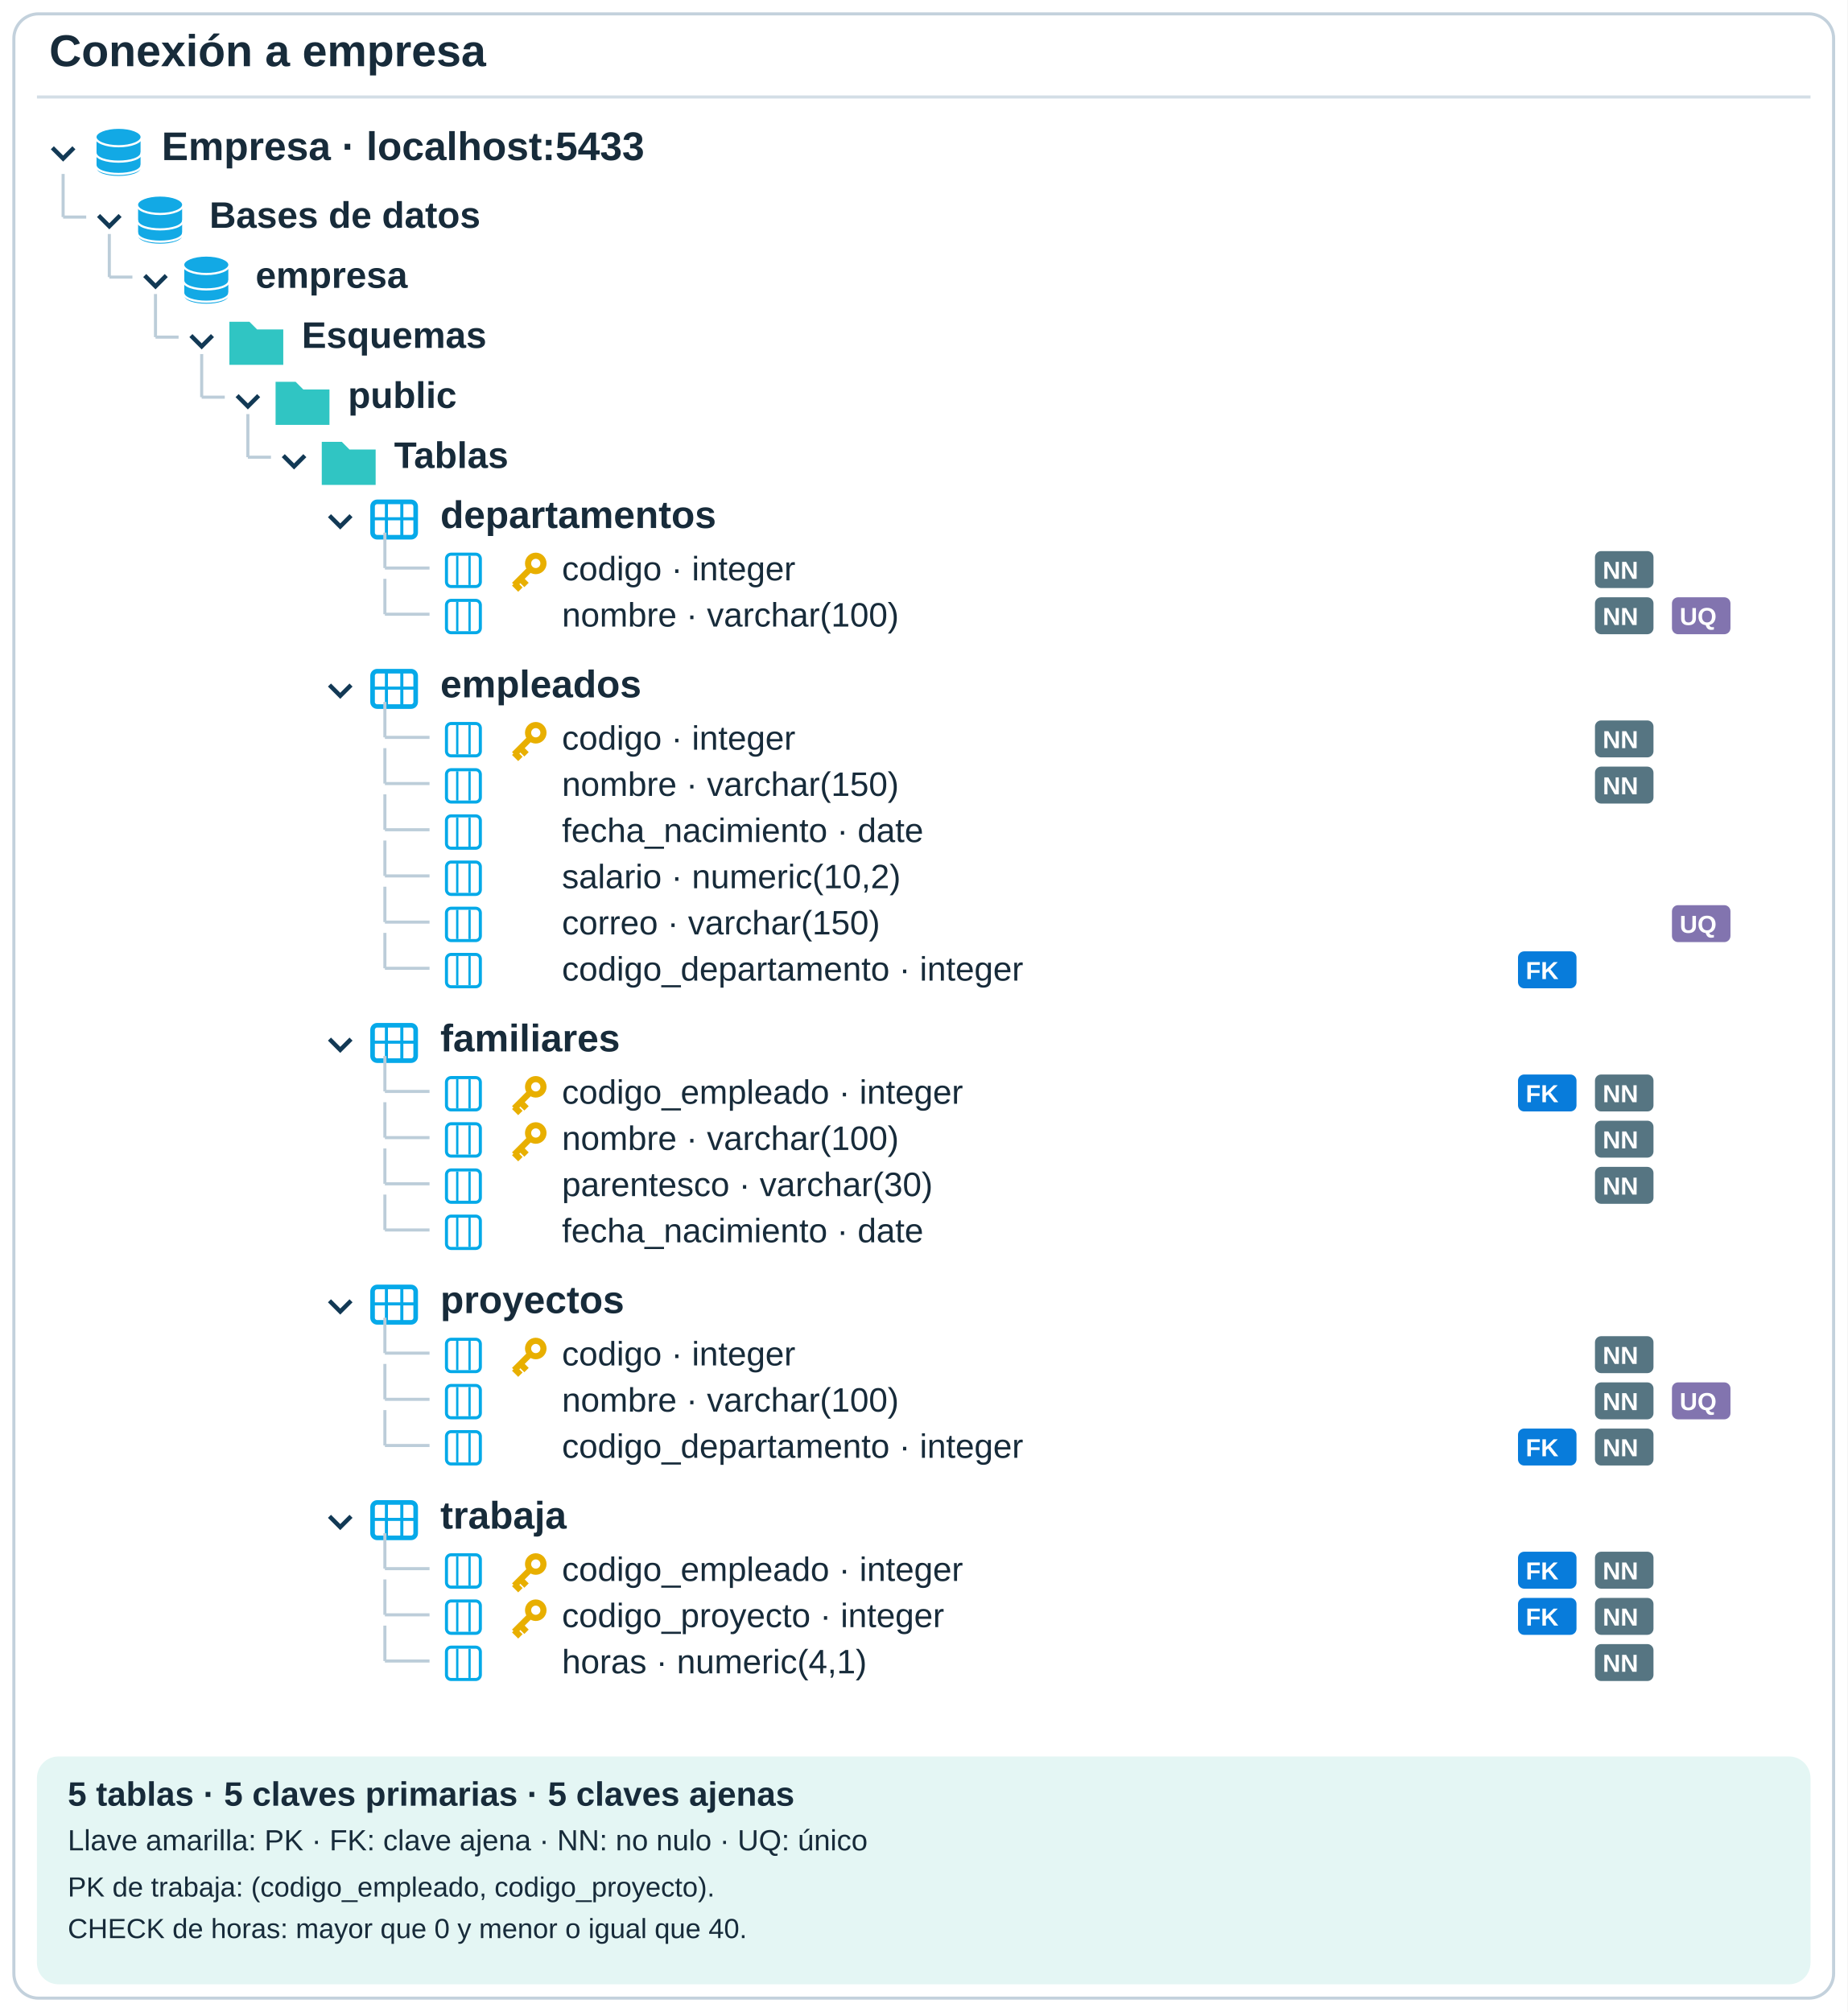
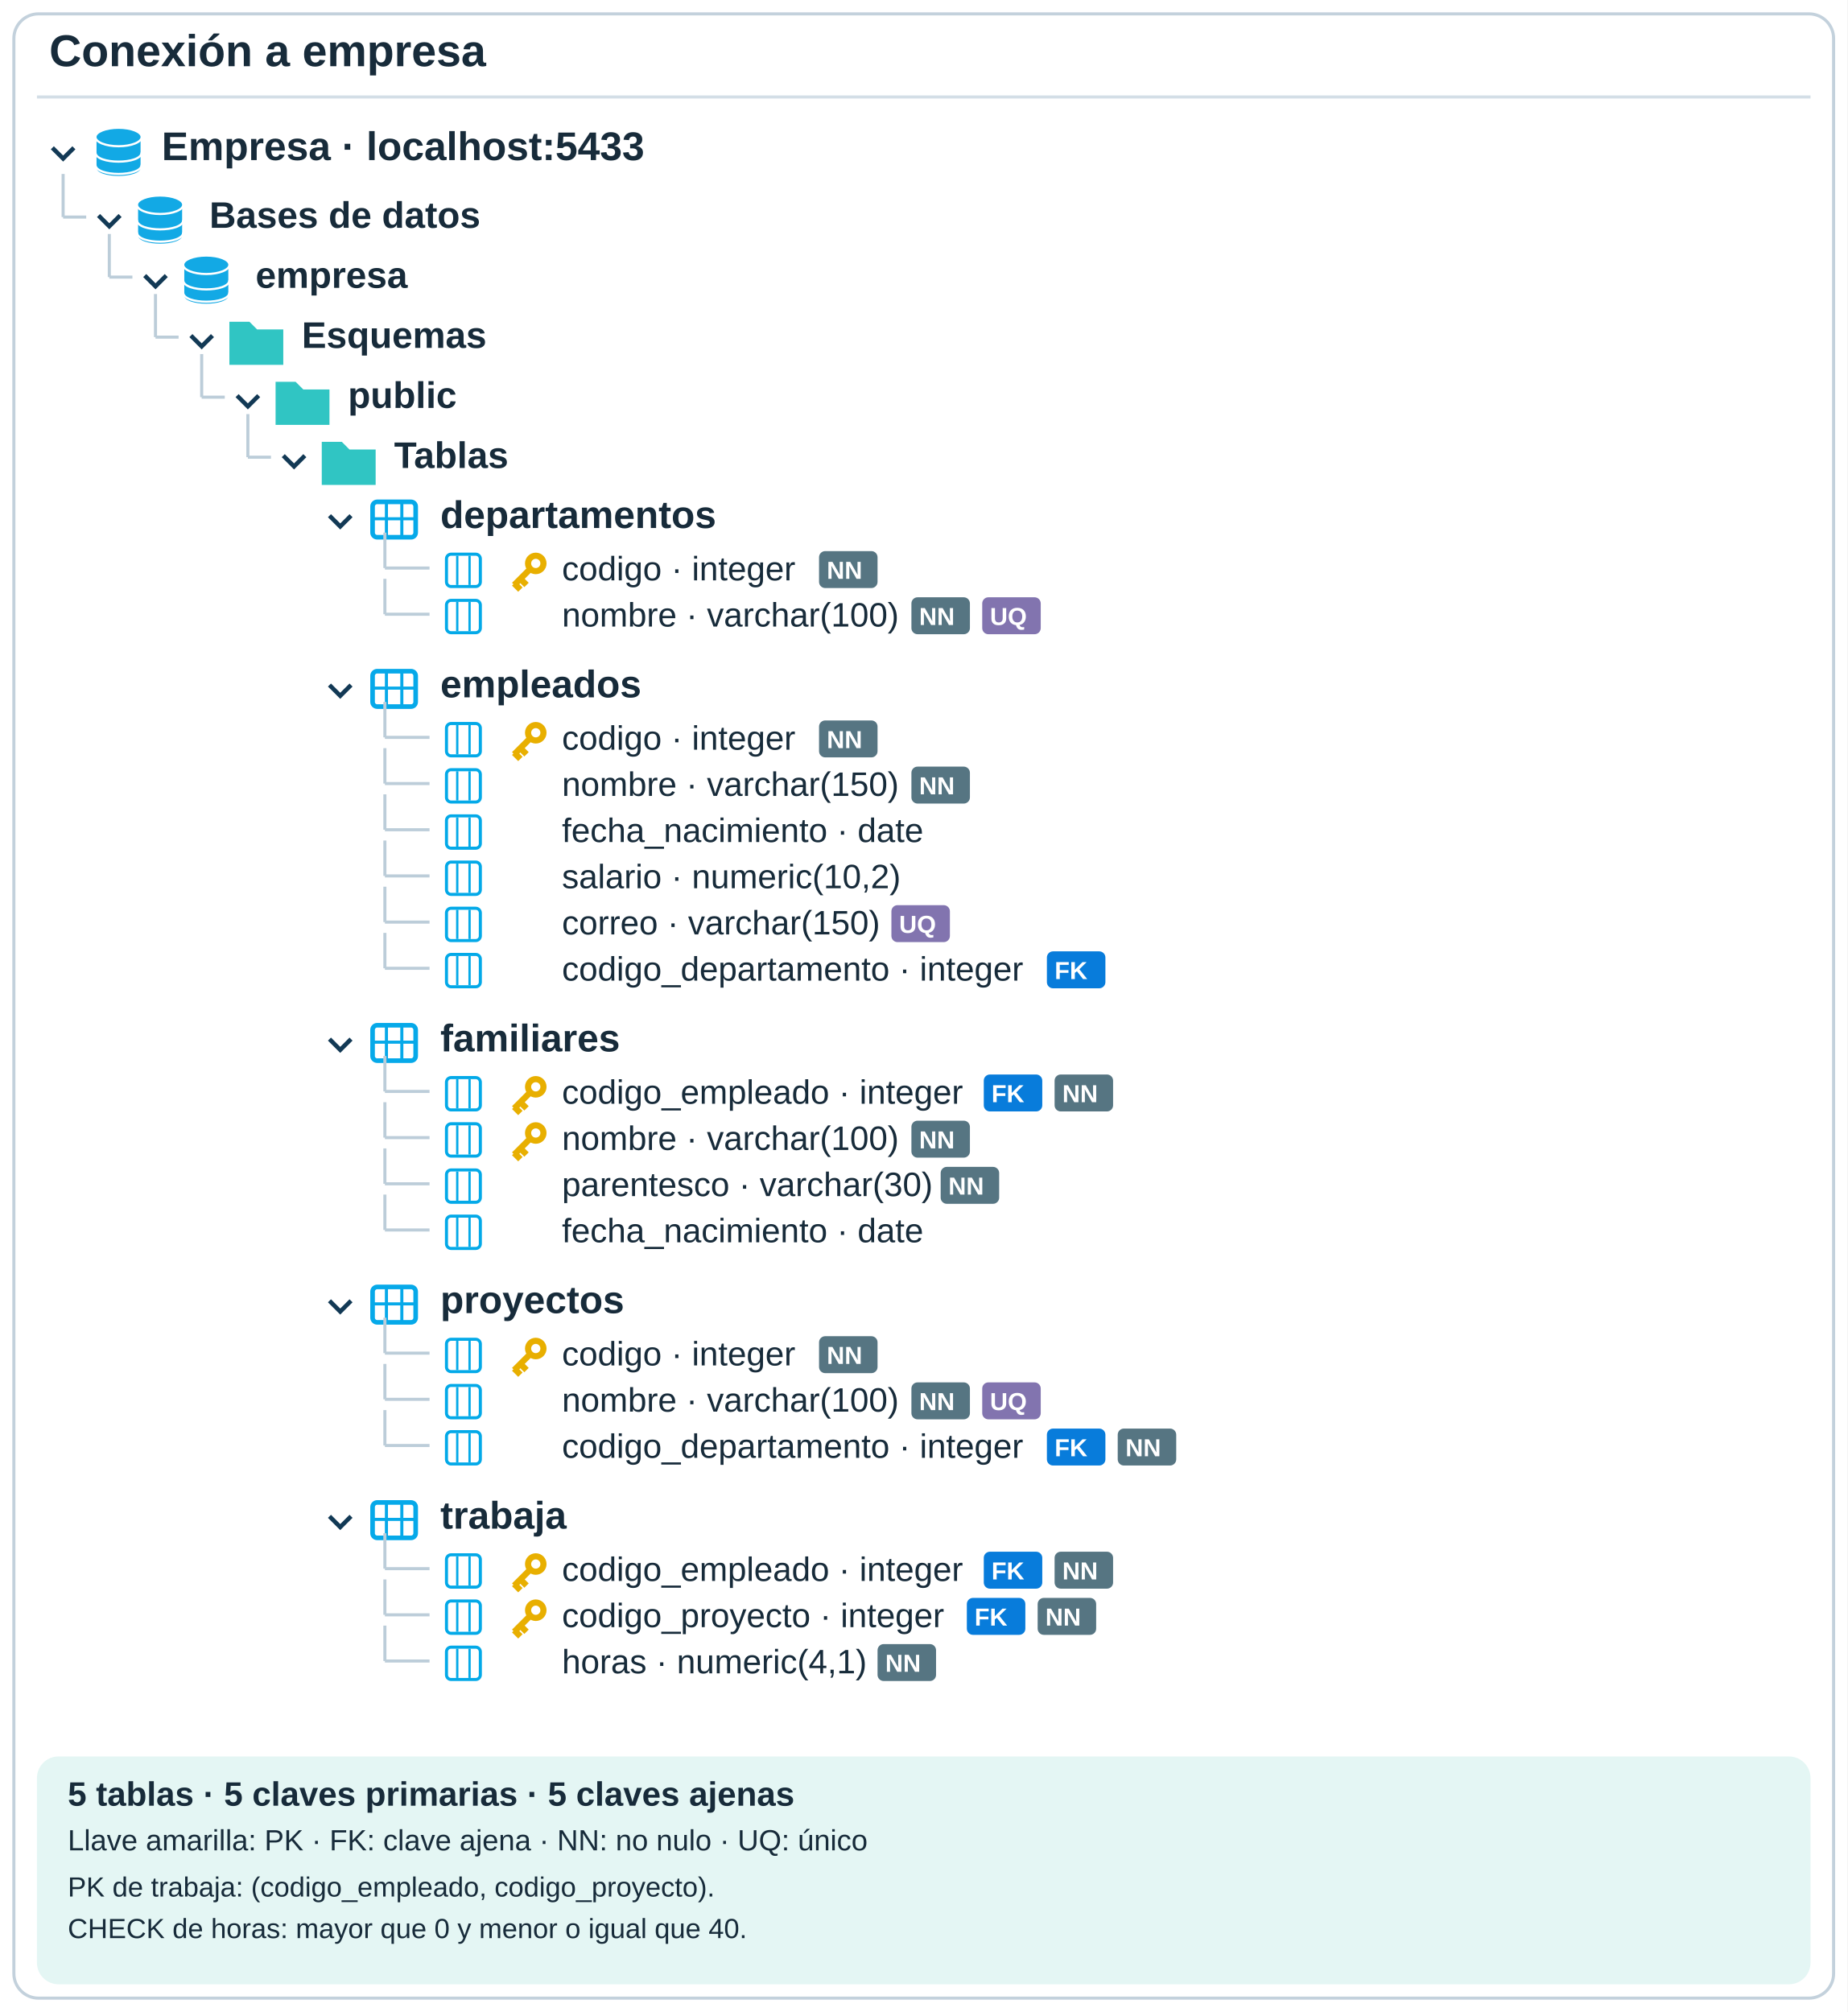
<svg xmlns="http://www.w3.org/2000/svg" width="1200" height="1307" viewBox="0 0 1200 1307">
  <rect width="100%" height="100%" fill="white" />
  <rect x="9" y="9" width="1182" height="1289" rx="16" fill="none" stroke="#c3d1dc" stroke-width="2" />
  <text x="32" y="43" font-family="Segoe UI, Arial, sans-serif" font-size="29" font-weight="700" fill="#172b3a">Conexión a empresa</text>
  <path d="M24 63H1176" stroke="#d3dee6" stroke-width="2" />
  <path d="M34 96l7 7 7-7" fill="none" stroke="#123955" stroke-width="2.8" />
  <g fill="#12a9e5" stroke="white" stroke-width="1.4">
    <path d="M62 89v20c0 8 30 8 30 0v-20Z" />
    <ellipse cx="77" cy="89" rx="15" ry="6" />
    <path d="M62 99c0 8 30 8 30 0M62 107c0 8 30 8 30 0" fill="none" />
  </g>
  <text x="105" y="104" font-family="Segoe UI, Arial, sans-serif" font-size="26" font-weight="700" fill="#172b3a">Empresa · localhost:5433</text>
  <path d="M41 113H41V141" fill="none" stroke="#bccdd9" stroke-width="2" />
  <path d="M41 141H56V141" fill="none" stroke="#bccdd9" stroke-width="2" />
  <path d="M64 140l7 7 7-7" fill="none" stroke="#123955" stroke-width="2.8" />
  <g fill="#12a9e5" stroke="white" stroke-width="1.4">
    <path d="M89 133v20c0 8 30 8 30 0v-20Z" />
    <ellipse cx="104" cy="133" rx="15" ry="6" />
    <path d="M89 143c0 8 30 8 30 0M89 151c0 8 30 8 30 0" fill="none" />
  </g>
  <text x="136" y="148" font-family="Segoe UI, Arial, sans-serif" font-size="24" font-weight="700" fill="#172b3a">Bases de datos</text>
  <path d="M71 152H71V180" fill="none" stroke="#bccdd9" stroke-width="2" />
  <path d="M71 180H86V180" fill="none" stroke="#bccdd9" stroke-width="2" />
  <path d="M94 179l7 7 7-7" fill="none" stroke="#123955" stroke-width="2.8" />
  <g fill="#12a9e5" stroke="white" stroke-width="1.4">
    <path d="M119 172v20c0 8 30 8 30 0v-20Z" />
    <ellipse cx="134" cy="172" rx="15" ry="6" />
    <path d="M119 182c0 8 30 8 30 0M119 190c0 8 30 8 30 0" fill="none" />
  </g>
  <text x="166" y="187" font-family="Segoe UI, Arial, sans-serif" font-size="24" font-weight="700" fill="#172b3a">empresa</text>
  <path d="M101 191H101V219" fill="none" stroke="#bccdd9" stroke-width="2" />
  <path d="M101 219H116V219" fill="none" stroke="#bccdd9" stroke-width="2" />
  <path d="M124 218l7 7 7-7" fill="none" stroke="#123955" stroke-width="2.8" />
  <path d="M149 209h13l5 5h17v23h-35Z" fill="#30c5c3" />
  <text x="196" y="226" font-family="Segoe UI, Arial, sans-serif" font-size="24" font-weight="700" fill="#172b3a">Esquemas</text>
  <path d="M131 230H131V258" fill="none" stroke="#bccdd9" stroke-width="2" />
  <path d="M131 258H146V258" fill="none" stroke="#bccdd9" stroke-width="2" />
  <path d="M154 257l7 7 7-7" fill="none" stroke="#123955" stroke-width="2.8" />
  <path d="M179 248h13l5 5h17v23h-35Z" fill="#30c5c3" />
  <text x="226" y="265" font-family="Segoe UI, Arial, sans-serif" font-size="24" font-weight="700" fill="#172b3a">public</text>
  <path d="M161 269H161V297" fill="none" stroke="#bccdd9" stroke-width="2" />
  <path d="M161 297H176V297" fill="none" stroke="#bccdd9" stroke-width="2" />
  <path d="M184 296l7 7 7-7" fill="none" stroke="#123955" stroke-width="2.8" />
  <path d="M209 287h13l5 5h17v23h-35Z" fill="#30c5c3" />
  <text x="256" y="304" font-family="Segoe UI, Arial, sans-serif" font-size="24" font-weight="700" fill="#172b3a">Tablas</text>
  <path d="M214 335l7 7 7-7" fill="none" stroke="#123955" stroke-width="2.8" />
  <rect x="242" y="326" width="28" height="23" rx="3" fill="none" stroke="#06a9e9" stroke-width="3" />
  <path d="M251 327v21m10-21v21M243 337h26" stroke="#06a9e9" stroke-width="2" />
  <text x="286" y="343" font-family="Segoe UI, Arial, sans-serif" font-size="25" font-weight="700" fill="#172b3a">departamentos</text>
  <path d="M250 346H250V369" fill="none" stroke="#bccdd9" stroke-width="2" />
  <path d="M250 369H279V369" fill="none" stroke="#bccdd9" stroke-width="2" />
  <rect x="290" y="360" width="22" height="21" rx="3" fill="none" stroke="#03a9e8" stroke-width="2" />
  <path d="M297 361v19m8-19v19" stroke="#03a9e8" stroke-width="1.5" />
  <g stroke="#e8af00" stroke-width="4" fill="none">
    <circle cx="348" cy="366" r="5" />
    <path d="M344 370l-10 10m4-4 4 4m-8-1 4 4" />
  </g>
  <text x="365" y="377" font-family="Segoe UI, Arial, sans-serif" font-size="22" font-weight="400" fill="#172b3a">codigo · integer</text>
-   <rect x="1036" y="358" width="38" height="24" rx="4" fill="#567582" />
-   <text x="1041" y="376" font-family="Segoe UI, Arial, sans-serif" font-size="16" font-weight="700" fill="#fff">NN</text>
+   <rect x="532" y="358" width="38" height="24" rx="4" fill="#567582" />
+   <text x="537" y="376" font-family="Segoe UI, Arial, sans-serif" font-size="16" font-weight="700" fill="#fff">NN</text>
  <path d="M250 376H250V399" fill="none" stroke="#bccdd9" stroke-width="2" />
  <path d="M250 399H279V399" fill="none" stroke="#bccdd9" stroke-width="2" />
  <rect x="290" y="390" width="22" height="21" rx="3" fill="none" stroke="#03a9e8" stroke-width="2" />
  <path d="M297 391v19m8-19v19" stroke="#03a9e8" stroke-width="1.5" />
  <text x="365" y="407" font-family="Segoe UI, Arial, sans-serif" font-size="22" font-weight="400" fill="#172b3a">nombre · varchar(100)</text>
-   <rect x="1036" y="388" width="38" height="24" rx="4" fill="#567582" />
-   <text x="1041" y="406" font-family="Segoe UI, Arial, sans-serif" font-size="16" font-weight="700" fill="#fff">NN</text>
-   <rect x="1086" y="388" width="38" height="24" rx="4" fill="#8274af" />
-   <text x="1091" y="406" font-family="Segoe UI, Arial, sans-serif" font-size="16" font-weight="700" fill="#fff">UQ</text>
+   <rect x="592" y="388" width="38" height="24" rx="4" fill="#567582" />
+   <text x="597" y="406" font-family="Segoe UI, Arial, sans-serif" font-size="16" font-weight="700" fill="#fff">NN</text>
+   <rect x="638" y="388" width="38" height="24" rx="4" fill="#8274af" />
+   <text x="643" y="406" font-family="Segoe UI, Arial, sans-serif" font-size="16" font-weight="700" fill="#fff">UQ</text>
  <path d="M214 445l7 7 7-7" fill="none" stroke="#123955" stroke-width="2.8" />
  <rect x="242" y="436" width="28" height="23" rx="3" fill="none" stroke="#06a9e9" stroke-width="3" />
  <path d="M251 437v21m10-21v21M243 447h26" stroke="#06a9e9" stroke-width="2" />
  <text x="286" y="453" font-family="Segoe UI, Arial, sans-serif" font-size="25" font-weight="700" fill="#172b3a">empleados</text>
  <path d="M250 456H250V479" fill="none" stroke="#bccdd9" stroke-width="2" />
  <path d="M250 479H279V479" fill="none" stroke="#bccdd9" stroke-width="2" />
  <rect x="290" y="470" width="22" height="21" rx="3" fill="none" stroke="#03a9e8" stroke-width="2" />
  <path d="M297 471v19m8-19v19" stroke="#03a9e8" stroke-width="1.5" />
  <g stroke="#e8af00" stroke-width="4" fill="none">
    <circle cx="348" cy="476" r="5" />
    <path d="M344 480l-10 10m4-4 4 4m-8-1 4 4" />
  </g>
  <text x="365" y="487" font-family="Segoe UI, Arial, sans-serif" font-size="22" font-weight="400" fill="#172b3a">codigo · integer</text>
-   <rect x="1036" y="468" width="38" height="24" rx="4" fill="#567582" />
-   <text x="1041" y="486" font-family="Segoe UI, Arial, sans-serif" font-size="16" font-weight="700" fill="#fff">NN</text>
+   <rect x="532" y="468" width="38" height="24" rx="4" fill="#567582" />
+   <text x="537" y="486" font-family="Segoe UI, Arial, sans-serif" font-size="16" font-weight="700" fill="#fff">NN</text>
  <path d="M250 486H250V509" fill="none" stroke="#bccdd9" stroke-width="2" />
  <path d="M250 509H279V509" fill="none" stroke="#bccdd9" stroke-width="2" />
  <rect x="290" y="500" width="22" height="21" rx="3" fill="none" stroke="#03a9e8" stroke-width="2" />
  <path d="M297 501v19m8-19v19" stroke="#03a9e8" stroke-width="1.5" />
  <text x="365" y="517" font-family="Segoe UI, Arial, sans-serif" font-size="22" font-weight="400" fill="#172b3a">nombre · varchar(150)</text>
-   <rect x="1036" y="498" width="38" height="24" rx="4" fill="#567582" />
-   <text x="1041" y="516" font-family="Segoe UI, Arial, sans-serif" font-size="16" font-weight="700" fill="#fff">NN</text>
+   <rect x="592" y="498" width="38" height="24" rx="4" fill="#567582" />
+   <text x="597" y="516" font-family="Segoe UI, Arial, sans-serif" font-size="16" font-weight="700" fill="#fff">NN</text>
  <path d="M250 516H250V539" fill="none" stroke="#bccdd9" stroke-width="2" />
  <path d="M250 539H279V539" fill="none" stroke="#bccdd9" stroke-width="2" />
  <rect x="290" y="530" width="22" height="21" rx="3" fill="none" stroke="#03a9e8" stroke-width="2" />
  <path d="M297 531v19m8-19v19" stroke="#03a9e8" stroke-width="1.5" />
  <text x="365" y="547" font-family="Segoe UI, Arial, sans-serif" font-size="22" font-weight="400" fill="#172b3a">fecha_nacimiento · date</text>
  <path d="M250 546H250V569" fill="none" stroke="#bccdd9" stroke-width="2" />
  <path d="M250 569H279V569" fill="none" stroke="#bccdd9" stroke-width="2" />
  <rect x="290" y="560" width="22" height="21" rx="3" fill="none" stroke="#03a9e8" stroke-width="2" />
  <path d="M297 561v19m8-19v19" stroke="#03a9e8" stroke-width="1.5" />
  <text x="365" y="577" font-family="Segoe UI, Arial, sans-serif" font-size="22" font-weight="400" fill="#172b3a">salario · numeric(10,2)</text>
  <path d="M250 576H250V599" fill="none" stroke="#bccdd9" stroke-width="2" />
  <path d="M250 599H279V599" fill="none" stroke="#bccdd9" stroke-width="2" />
  <rect x="290" y="590" width="22" height="21" rx="3" fill="none" stroke="#03a9e8" stroke-width="2" />
  <path d="M297 591v19m8-19v19" stroke="#03a9e8" stroke-width="1.5" />
  <text x="365" y="607" font-family="Segoe UI, Arial, sans-serif" font-size="22" font-weight="400" fill="#172b3a">correo · varchar(150)</text>
-   <rect x="1086" y="588" width="38" height="24" rx="4" fill="#8274af" />
-   <text x="1091" y="606" font-family="Segoe UI, Arial, sans-serif" font-size="16" font-weight="700" fill="#fff">UQ</text>
+   <rect x="579" y="588" width="38" height="24" rx="4" fill="#8274af" />
+   <text x="584" y="606" font-family="Segoe UI, Arial, sans-serif" font-size="16" font-weight="700" fill="#fff">UQ</text>
  <path d="M250 606H250V629" fill="none" stroke="#bccdd9" stroke-width="2" />
  <path d="M250 629H279V629" fill="none" stroke="#bccdd9" stroke-width="2" />
  <rect x="290" y="620" width="22" height="21" rx="3" fill="none" stroke="#03a9e8" stroke-width="2" />
  <path d="M297 621v19m8-19v19" stroke="#03a9e8" stroke-width="1.5" />
  <text x="365" y="637" font-family="Segoe UI, Arial, sans-serif" font-size="22" font-weight="400" fill="#172b3a">codigo_departamento · integer</text>
-   <rect x="986" y="618" width="38" height="24" rx="4" fill="#087cdb" />
-   <text x="991" y="636" font-family="Segoe UI, Arial, sans-serif" font-size="16" font-weight="700" fill="#fff">FK</text>
+   <rect x="680" y="618" width="38" height="24" rx="4" fill="#087cdb" />
+   <text x="685" y="636" font-family="Segoe UI, Arial, sans-serif" font-size="16" font-weight="700" fill="#fff">FK</text>
  <path d="M214 675l7 7 7-7" fill="none" stroke="#123955" stroke-width="2.8" />
  <rect x="242" y="666" width="28" height="23" rx="3" fill="none" stroke="#06a9e9" stroke-width="3" />
  <path d="M251 667v21m10-21v21M243 677h26" stroke="#06a9e9" stroke-width="2" />
  <text x="286" y="683" font-family="Segoe UI, Arial, sans-serif" font-size="25" font-weight="700" fill="#172b3a">familiares</text>
  <path d="M250 686H250V709" fill="none" stroke="#bccdd9" stroke-width="2" />
  <path d="M250 709H279V709" fill="none" stroke="#bccdd9" stroke-width="2" />
  <rect x="290" y="700" width="22" height="21" rx="3" fill="none" stroke="#03a9e8" stroke-width="2" />
  <path d="M297 701v19m8-19v19" stroke="#03a9e8" stroke-width="1.5" />
  <g stroke="#e8af00" stroke-width="4" fill="none">
    <circle cx="348" cy="706" r="5" />
    <path d="M344 710l-10 10m4-4 4 4m-8-1 4 4" />
  </g>
  <text x="365" y="717" font-family="Segoe UI, Arial, sans-serif" font-size="22" font-weight="400" fill="#172b3a">codigo_empleado · integer</text>
-   <rect x="986" y="698" width="38" height="24" rx="4" fill="#087cdb" />
-   <text x="991" y="716" font-family="Segoe UI, Arial, sans-serif" font-size="16" font-weight="700" fill="#fff">FK</text>
-   <rect x="1036" y="698" width="38" height="24" rx="4" fill="#567582" />
-   <text x="1041" y="716" font-family="Segoe UI, Arial, sans-serif" font-size="16" font-weight="700" fill="#fff">NN</text>
+   <rect x="639" y="698" width="38" height="24" rx="4" fill="#087cdb" />
+   <text x="644" y="716" font-family="Segoe UI, Arial, sans-serif" font-size="16" font-weight="700" fill="#fff">FK</text>
+   <rect x="685" y="698" width="38" height="24" rx="4" fill="#567582" />
+   <text x="690" y="716" font-family="Segoe UI, Arial, sans-serif" font-size="16" font-weight="700" fill="#fff">NN</text>
  <path d="M250 716H250V739" fill="none" stroke="#bccdd9" stroke-width="2" />
  <path d="M250 739H279V739" fill="none" stroke="#bccdd9" stroke-width="2" />
  <rect x="290" y="730" width="22" height="21" rx="3" fill="none" stroke="#03a9e8" stroke-width="2" />
  <path d="M297 731v19m8-19v19" stroke="#03a9e8" stroke-width="1.5" />
  <g stroke="#e8af00" stroke-width="4" fill="none">
    <circle cx="348" cy="736" r="5" />
    <path d="M344 740l-10 10m4-4 4 4m-8-1 4 4" />
  </g>
  <text x="365" y="747" font-family="Segoe UI, Arial, sans-serif" font-size="22" font-weight="400" fill="#172b3a">nombre · varchar(100)</text>
-   <rect x="1036" y="728" width="38" height="24" rx="4" fill="#567582" />
-   <text x="1041" y="746" font-family="Segoe UI, Arial, sans-serif" font-size="16" font-weight="700" fill="#fff">NN</text>
+   <rect x="592" y="728" width="38" height="24" rx="4" fill="#567582" />
+   <text x="597" y="746" font-family="Segoe UI, Arial, sans-serif" font-size="16" font-weight="700" fill="#fff">NN</text>
  <path d="M250 746H250V769" fill="none" stroke="#bccdd9" stroke-width="2" />
  <path d="M250 769H279V769" fill="none" stroke="#bccdd9" stroke-width="2" />
  <rect x="290" y="760" width="22" height="21" rx="3" fill="none" stroke="#03a9e8" stroke-width="2" />
  <path d="M297 761v19m8-19v19" stroke="#03a9e8" stroke-width="1.5" />
  <text x="365" y="777" font-family="Segoe UI, Arial, sans-serif" font-size="22" font-weight="400" fill="#172b3a">parentesco · varchar(30)</text>
-   <rect x="1036" y="758" width="38" height="24" rx="4" fill="#567582" />
-   <text x="1041" y="776" font-family="Segoe UI, Arial, sans-serif" font-size="16" font-weight="700" fill="#fff">NN</text>
+   <rect x="611" y="758" width="38" height="24" rx="4" fill="#567582" />
+   <text x="616" y="776" font-family="Segoe UI, Arial, sans-serif" font-size="16" font-weight="700" fill="#fff">NN</text>
  <path d="M250 776H250V799" fill="none" stroke="#bccdd9" stroke-width="2" />
  <path d="M250 799H279V799" fill="none" stroke="#bccdd9" stroke-width="2" />
  <rect x="290" y="790" width="22" height="21" rx="3" fill="none" stroke="#03a9e8" stroke-width="2" />
  <path d="M297 791v19m8-19v19" stroke="#03a9e8" stroke-width="1.5" />
  <text x="365" y="807" font-family="Segoe UI, Arial, sans-serif" font-size="22" font-weight="400" fill="#172b3a">fecha_nacimiento · date</text>
  <path d="M214 845l7 7 7-7" fill="none" stroke="#123955" stroke-width="2.8" />
  <rect x="242" y="836" width="28" height="23" rx="3" fill="none" stroke="#06a9e9" stroke-width="3" />
  <path d="M251 837v21m10-21v21M243 847h26" stroke="#06a9e9" stroke-width="2" />
  <text x="286" y="853" font-family="Segoe UI, Arial, sans-serif" font-size="25" font-weight="700" fill="#172b3a">proyectos</text>
  <path d="M250 856H250V879" fill="none" stroke="#bccdd9" stroke-width="2" />
  <path d="M250 879H279V879" fill="none" stroke="#bccdd9" stroke-width="2" />
  <rect x="290" y="870" width="22" height="21" rx="3" fill="none" stroke="#03a9e8" stroke-width="2" />
  <path d="M297 871v19m8-19v19" stroke="#03a9e8" stroke-width="1.5" />
  <g stroke="#e8af00" stroke-width="4" fill="none">
    <circle cx="348" cy="876" r="5" />
    <path d="M344 880l-10 10m4-4 4 4m-8-1 4 4" />
  </g>
  <text x="365" y="887" font-family="Segoe UI, Arial, sans-serif" font-size="22" font-weight="400" fill="#172b3a">codigo · integer</text>
-   <rect x="1036" y="868" width="38" height="24" rx="4" fill="#567582" />
-   <text x="1041" y="886" font-family="Segoe UI, Arial, sans-serif" font-size="16" font-weight="700" fill="#fff">NN</text>
+   <rect x="532" y="868" width="38" height="24" rx="4" fill="#567582" />
+   <text x="537" y="886" font-family="Segoe UI, Arial, sans-serif" font-size="16" font-weight="700" fill="#fff">NN</text>
  <path d="M250 886H250V909" fill="none" stroke="#bccdd9" stroke-width="2" />
  <path d="M250 909H279V909" fill="none" stroke="#bccdd9" stroke-width="2" />
  <rect x="290" y="900" width="22" height="21" rx="3" fill="none" stroke="#03a9e8" stroke-width="2" />
  <path d="M297 901v19m8-19v19" stroke="#03a9e8" stroke-width="1.5" />
  <text x="365" y="917" font-family="Segoe UI, Arial, sans-serif" font-size="22" font-weight="400" fill="#172b3a">nombre · varchar(100)</text>
-   <rect x="1036" y="898" width="38" height="24" rx="4" fill="#567582" />
-   <text x="1041" y="916" font-family="Segoe UI, Arial, sans-serif" font-size="16" font-weight="700" fill="#fff">NN</text>
-   <rect x="1086" y="898" width="38" height="24" rx="4" fill="#8274af" />
-   <text x="1091" y="916" font-family="Segoe UI, Arial, sans-serif" font-size="16" font-weight="700" fill="#fff">UQ</text>
+   <rect x="592" y="898" width="38" height="24" rx="4" fill="#567582" />
+   <text x="597" y="916" font-family="Segoe UI, Arial, sans-serif" font-size="16" font-weight="700" fill="#fff">NN</text>
+   <rect x="638" y="898" width="38" height="24" rx="4" fill="#8274af" />
+   <text x="643" y="916" font-family="Segoe UI, Arial, sans-serif" font-size="16" font-weight="700" fill="#fff">UQ</text>
  <path d="M250 916H250V939" fill="none" stroke="#bccdd9" stroke-width="2" />
  <path d="M250 939H279V939" fill="none" stroke="#bccdd9" stroke-width="2" />
  <rect x="290" y="930" width="22" height="21" rx="3" fill="none" stroke="#03a9e8" stroke-width="2" />
  <path d="M297 931v19m8-19v19" stroke="#03a9e8" stroke-width="1.5" />
  <text x="365" y="947" font-family="Segoe UI, Arial, sans-serif" font-size="22" font-weight="400" fill="#172b3a">codigo_departamento · integer</text>
-   <rect x="986" y="928" width="38" height="24" rx="4" fill="#087cdb" />
-   <text x="991" y="946" font-family="Segoe UI, Arial, sans-serif" font-size="16" font-weight="700" fill="#fff">FK</text>
-   <rect x="1036" y="928" width="38" height="24" rx="4" fill="#567582" />
-   <text x="1041" y="946" font-family="Segoe UI, Arial, sans-serif" font-size="16" font-weight="700" fill="#fff">NN</text>
+   <rect x="680" y="928" width="38" height="24" rx="4" fill="#087cdb" />
+   <text x="685" y="946" font-family="Segoe UI, Arial, sans-serif" font-size="16" font-weight="700" fill="#fff">FK</text>
+   <rect x="726" y="928" width="38" height="24" rx="4" fill="#567582" />
+   <text x="731" y="946" font-family="Segoe UI, Arial, sans-serif" font-size="16" font-weight="700" fill="#fff">NN</text>
  <path d="M214 985l7 7 7-7" fill="none" stroke="#123955" stroke-width="2.8" />
  <rect x="242" y="976" width="28" height="23" rx="3" fill="none" stroke="#06a9e9" stroke-width="3" />
  <path d="M251 977v21m10-21v21M243 987h26" stroke="#06a9e9" stroke-width="2" />
  <text x="286" y="993" font-family="Segoe UI, Arial, sans-serif" font-size="25" font-weight="700" fill="#172b3a">trabaja</text>
  <path d="M250 996H250V1019" fill="none" stroke="#bccdd9" stroke-width="2" />
  <path d="M250 1019H279V1019" fill="none" stroke="#bccdd9" stroke-width="2" />
  <rect x="290" y="1010" width="22" height="21" rx="3" fill="none" stroke="#03a9e8" stroke-width="2" />
  <path d="M297 1011v19m8-19v19" stroke="#03a9e8" stroke-width="1.5" />
  <g stroke="#e8af00" stroke-width="4" fill="none">
    <circle cx="348" cy="1016" r="5" />
    <path d="M344 1020l-10 10m4-4 4 4m-8-1 4 4" />
  </g>
  <text x="365" y="1027" font-family="Segoe UI, Arial, sans-serif" font-size="22" font-weight="400" fill="#172b3a">codigo_empleado · integer</text>
-   <rect x="986" y="1008" width="38" height="24" rx="4" fill="#087cdb" />
-   <text x="991" y="1026" font-family="Segoe UI, Arial, sans-serif" font-size="16" font-weight="700" fill="#fff">FK</text>
-   <rect x="1036" y="1008" width="38" height="24" rx="4" fill="#567582" />
-   <text x="1041" y="1026" font-family="Segoe UI, Arial, sans-serif" font-size="16" font-weight="700" fill="#fff">NN</text>
+   <rect x="639" y="1008" width="38" height="24" rx="4" fill="#087cdb" />
+   <text x="644" y="1026" font-family="Segoe UI, Arial, sans-serif" font-size="16" font-weight="700" fill="#fff">FK</text>
+   <rect x="685" y="1008" width="38" height="24" rx="4" fill="#567582" />
+   <text x="690" y="1026" font-family="Segoe UI, Arial, sans-serif" font-size="16" font-weight="700" fill="#fff">NN</text>
  <path d="M250 1026H250V1049" fill="none" stroke="#bccdd9" stroke-width="2" />
  <path d="M250 1049H279V1049" fill="none" stroke="#bccdd9" stroke-width="2" />
  <rect x="290" y="1040" width="22" height="21" rx="3" fill="none" stroke="#03a9e8" stroke-width="2" />
  <path d="M297 1041v19m8-19v19" stroke="#03a9e8" stroke-width="1.5" />
  <g stroke="#e8af00" stroke-width="4" fill="none">
    <circle cx="348" cy="1046" r="5" />
    <path d="M344 1050l-10 10m4-4 4 4m-8-1 4 4" />
  </g>
  <text x="365" y="1057" font-family="Segoe UI, Arial, sans-serif" font-size="22" font-weight="400" fill="#172b3a">codigo_proyecto · integer</text>
-   <rect x="986" y="1038" width="38" height="24" rx="4" fill="#087cdb" />
-   <text x="991" y="1056" font-family="Segoe UI, Arial, sans-serif" font-size="16" font-weight="700" fill="#fff">FK</text>
-   <rect x="1036" y="1038" width="38" height="24" rx="4" fill="#567582" />
-   <text x="1041" y="1056" font-family="Segoe UI, Arial, sans-serif" font-size="16" font-weight="700" fill="#fff">NN</text>
+   <rect x="628" y="1038" width="38" height="24" rx="4" fill="#087cdb" />
+   <text x="633" y="1056" font-family="Segoe UI, Arial, sans-serif" font-size="16" font-weight="700" fill="#fff">FK</text>
+   <rect x="674" y="1038" width="38" height="24" rx="4" fill="#567582" />
+   <text x="679" y="1056" font-family="Segoe UI, Arial, sans-serif" font-size="16" font-weight="700" fill="#fff">NN</text>
  <path d="M250 1056H250V1079" fill="none" stroke="#bccdd9" stroke-width="2" />
  <path d="M250 1079H279V1079" fill="none" stroke="#bccdd9" stroke-width="2" />
  <rect x="290" y="1070" width="22" height="21" rx="3" fill="none" stroke="#03a9e8" stroke-width="2" />
  <path d="M297 1071v19m8-19v19" stroke="#03a9e8" stroke-width="1.5" />
  <text x="365" y="1087" font-family="Segoe UI, Arial, sans-serif" font-size="22" font-weight="400" fill="#172b3a">horas · numeric(4,1)</text>
-   <rect x="1036" y="1068" width="38" height="24" rx="4" fill="#567582" />
-   <text x="1041" y="1086" font-family="Segoe UI, Arial, sans-serif" font-size="16" font-weight="700" fill="#fff">NN</text>
+   <rect x="570" y="1068" width="38" height="24" rx="4" fill="#567582" />
+   <text x="575" y="1086" font-family="Segoe UI, Arial, sans-serif" font-size="16" font-weight="700" fill="#fff">NN</text>
  <rect x="24" y="1141" width="1152" height="148" rx="14" fill="#e4f6f4" />
  <text x="44" y="1173" font-family="Segoe UI, Arial, sans-serif" font-size="22" font-weight="700" fill="#172b3a">5 tablas · 5 claves primarias · 5 claves ajenas</text>
  <text x="44" y="1202" font-family="Segoe UI, Arial, sans-serif" font-size="19" font-weight="400" fill="#172b3a">Llave amarilla: PK · FK: clave ajena · NN: no nulo · UQ: único</text>
  <text x="44" y="1232" font-family="Segoe UI, Arial, sans-serif" font-size="18" font-weight="400" fill="#172b3a">PK de trabaja: (codigo_empleado, codigo_proyecto).</text>
  <text x="44" y="1259" font-family="Segoe UI, Arial, sans-serif" font-size="18" font-weight="400" fill="#172b3a">CHECK de horas: mayor que 0 y menor o igual que 40.</text>
</svg>
